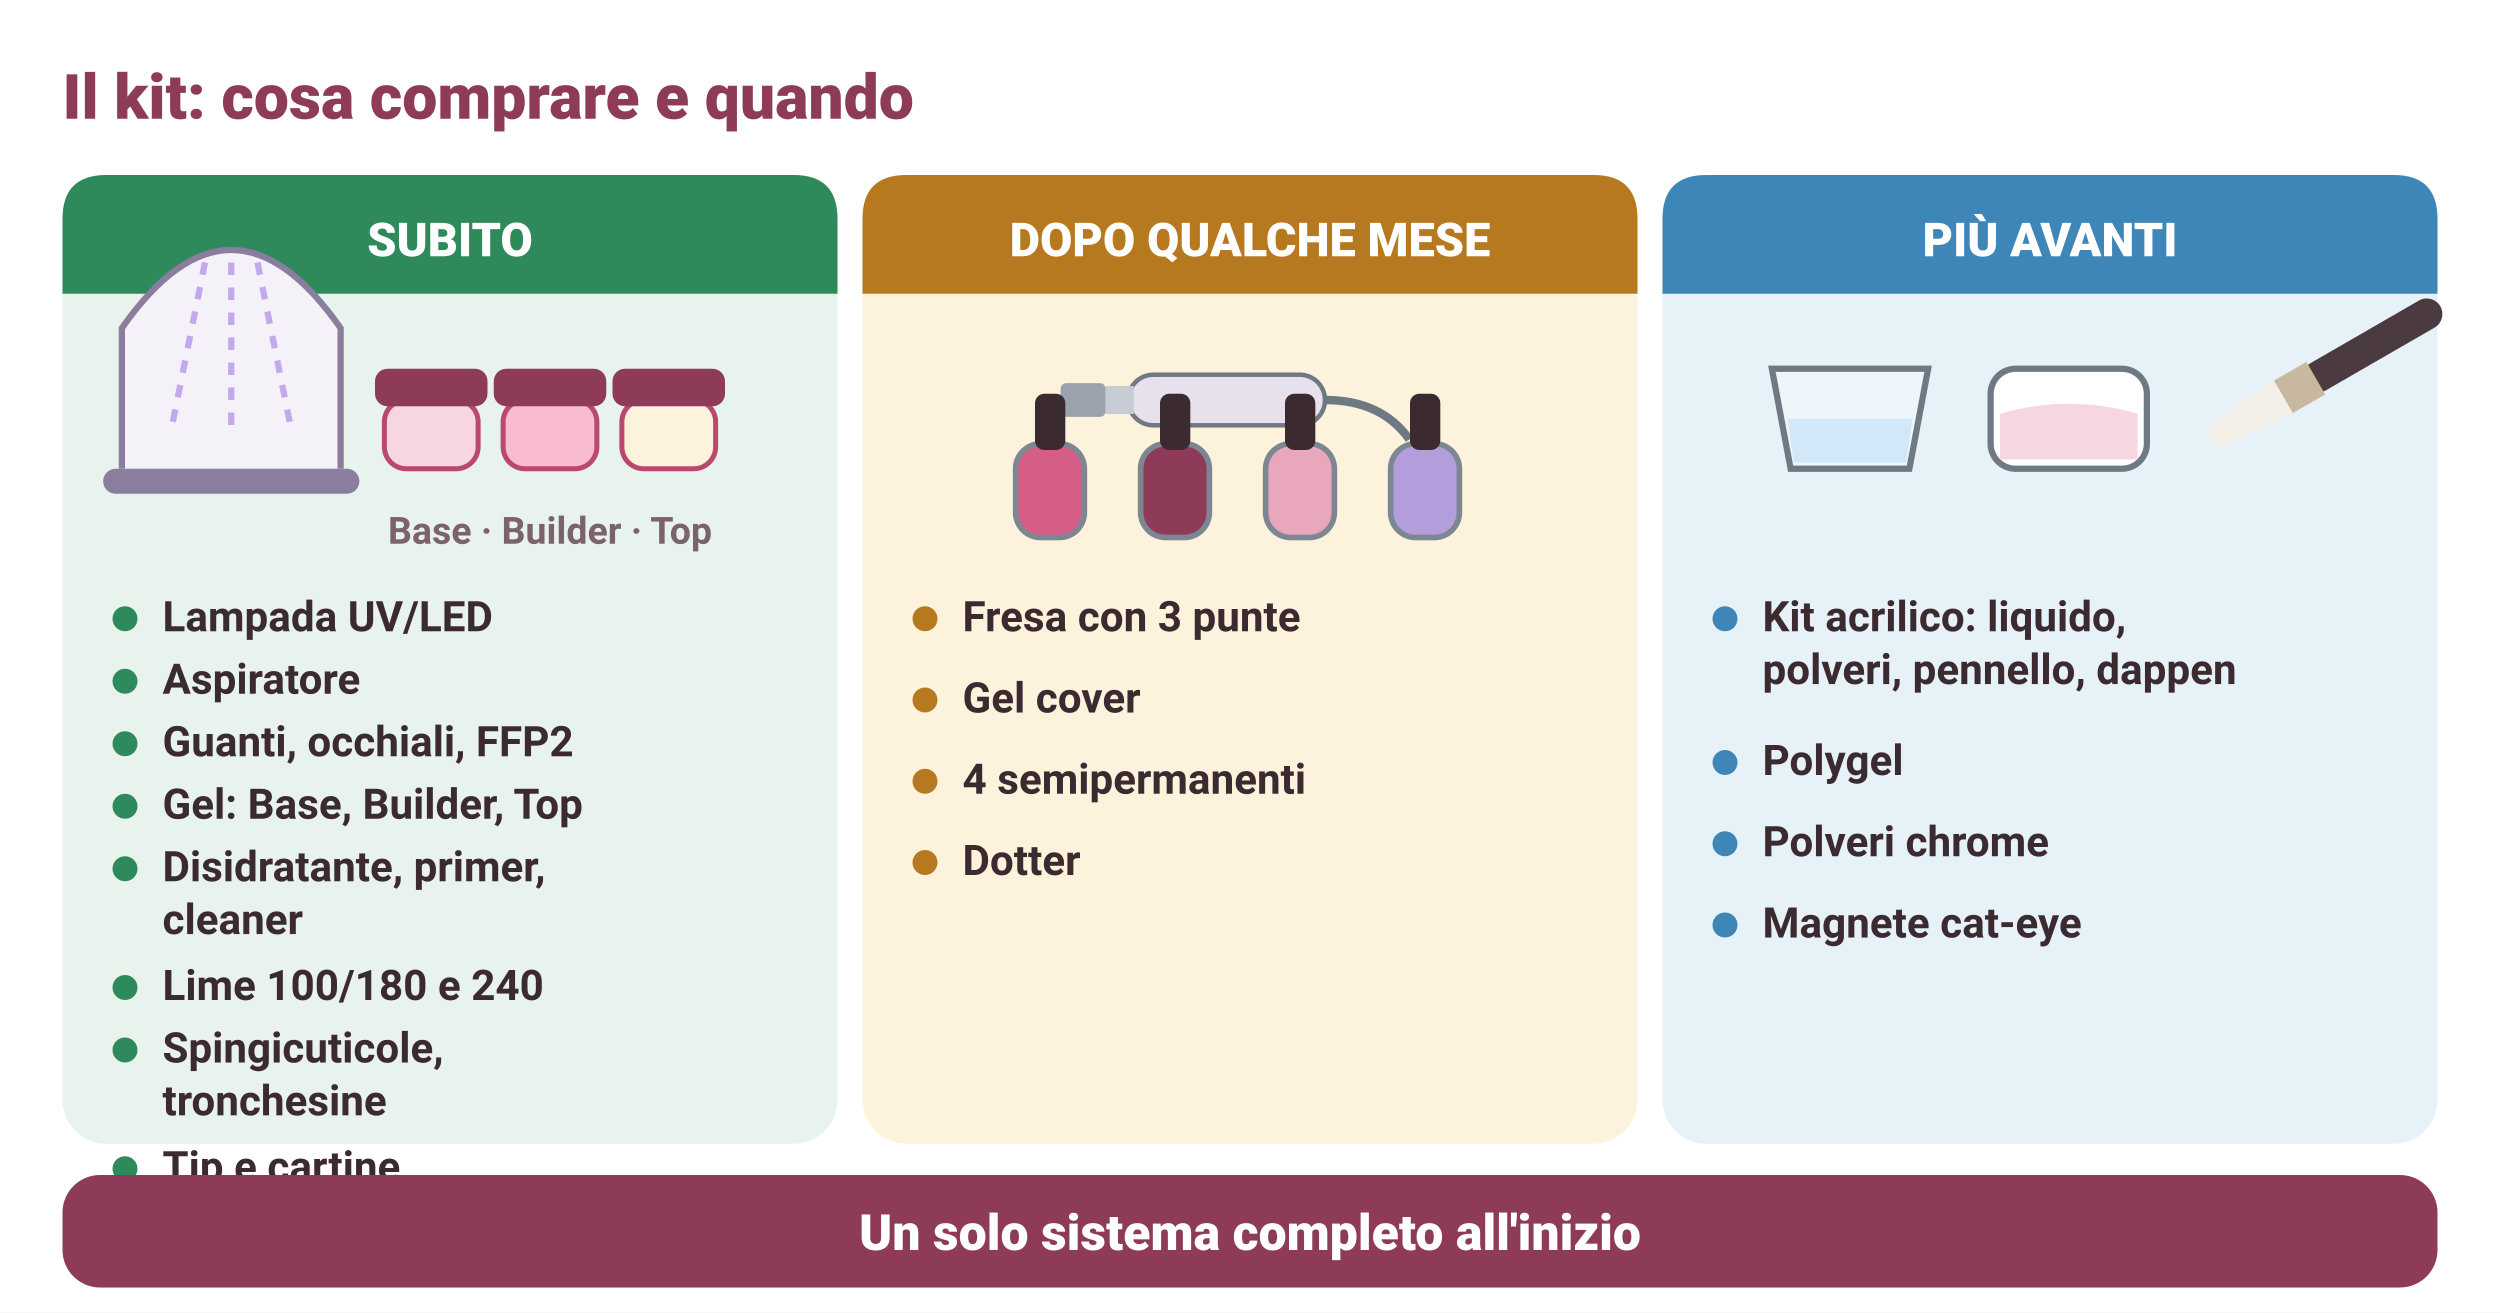
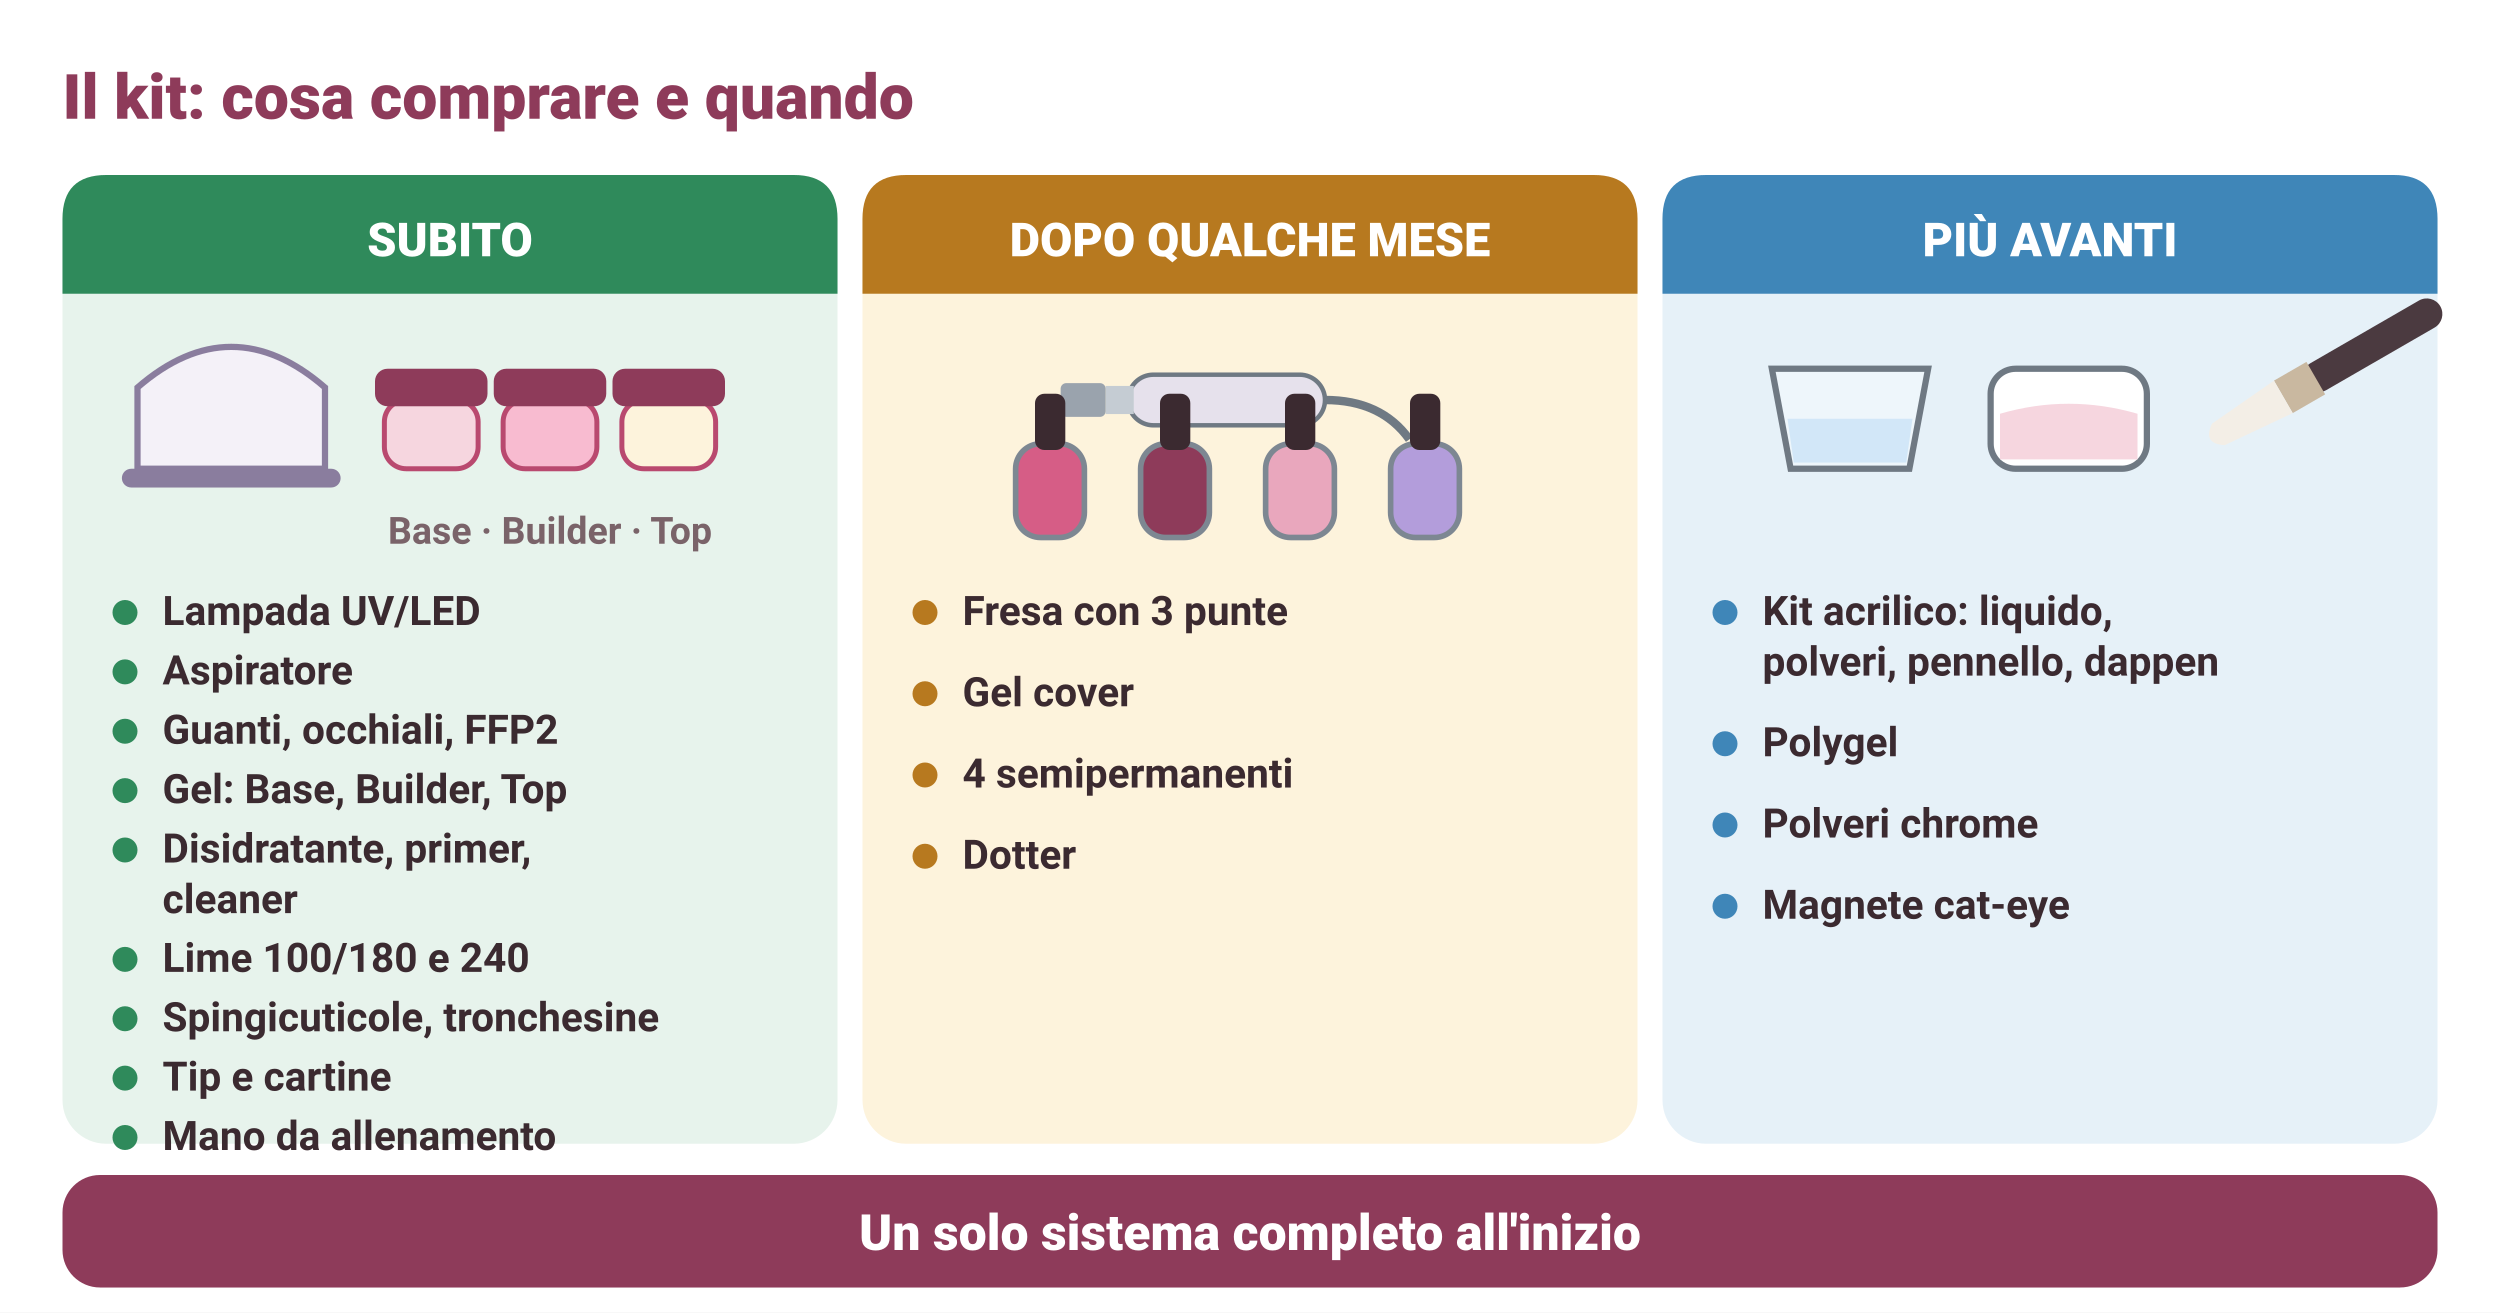
<svg xmlns="http://www.w3.org/2000/svg" viewBox="0 0 800 420" width="800" height="420" font-family="system-ui, -apple-system, 'Segoe UI', Roboto, Arial, sans-serif" role="img">
  <rect width="100%" height="100%" fill="#ffffff" />
  <text x="20.0" y="38.0" font-size="20" text-anchor="start" font-weight="800" fill="#8e3b5a">Il kit: cosa comprare e quando</text>
  <rect x="20" y="56" width="248" height="310" rx="14" fill="#e7f3ec" />
  <path d="M20,70 Q20,56 34,56 L254,56 Q268,56 268,70 L268,94 L20,94 Z" fill="#2f8a5b" />
  <text x="144.0" y="82.0" font-size="15" text-anchor="middle" font-weight="900" fill="#fff">SUBITO</text>
-   <path d="M39.0,150.0 L39.0,105.0 Q74.0,55.0 109.0,105.0 L109.0,150.0" fill="#f4f1f8" stroke="#8a7d9e" stroke-width="2" />
-   <line x1="65.6" y1="84.0" x2="55.1" y2="136.0" stroke="#9a6be0" stroke-width="2" opacity=".55" stroke-dasharray="4 4" />
-   <line x1="74.0" y1="84.0" x2="74.0" y2="136.0" stroke="#9a6be0" stroke-width="2" opacity=".55" stroke-dasharray="4 4" />
-   <line x1="82.4" y1="84.0" x2="92.9" y2="136.0" stroke="#9a6be0" stroke-width="2" opacity=".55" stroke-dasharray="4 4" />
-   <rect x="33.0" y="150.0" width="82.0" height="8" rx="4" fill="#8a7d9e" />
+   <path d="M44.0,150 L44.0,124 Q74.0,98 104.0,124 L104.0,150 Z" fill="#f4f1f8" stroke="#8a7d9e" stroke-width="2" />
+   <rect x="39.0" y="150" width="70" height="6" rx="3" fill="#8a7d9e" />
  <rect x="123.0" y="128.0" width="30.0" height="22.0" rx="7" fill="#f6d6df" stroke="#b9496f" stroke-width="1.6" />
  <rect x="120.0" y="118.0" width="36.0" height="12" rx="4" fill="#8e3b5a" />
  <rect x="161.0" y="128.0" width="30.0" height="22.0" rx="7" fill="#f8bbd0" stroke="#b9496f" stroke-width="1.6" />
  <rect x="158.0" y="118.0" width="36.0" height="12" rx="4" fill="#8e3b5a" />
  <rect x="199.0" y="128.0" width="30.0" height="22.0" rx="7" fill="#fdf3dc" stroke="#b9496f" stroke-width="1.6" />
  <rect x="196.0" y="118.0" width="36.0" height="12" rx="4" fill="#8e3b5a" />
  <text x="176.0" y="174.0" font-size="12" text-anchor="middle" font-weight="700" fill="#7a6369">Base · Builder · Top</text>
-   <circle cx="40" cy="198" r="4" fill="#2f8a5b" />
-   <text x="52.0" y="202.0" font-size="13.5" text-anchor="start" font-weight="700" fill="#3b2a30">Lampada UV/LED</text>
-   <circle cx="40" cy="218" r="4" fill="#2f8a5b" />
-   <text x="52.0" y="222.0" font-size="13.5" text-anchor="start" font-weight="700" fill="#3b2a30">Aspiratore</text>
-   <circle cx="40" cy="238" r="4" fill="#2f8a5b" />
-   <text x="52.0" y="242.0" font-size="13.5" text-anchor="start" font-weight="700" fill="#3b2a30">Guanti, occhiali, FFP2</text>
-   <circle cx="40" cy="258" r="4" fill="#2f8a5b" />
-   <text x="52.0" y="262.0" font-size="13.5" text-anchor="start" font-weight="700" fill="#3b2a30">Gel: Base, Builder, Top</text>
-   <circle cx="40" cy="278" r="4" fill="#2f8a5b" />
-   <text x="52.0" y="282.0" font-size="13.5" text-anchor="start" font-weight="700" fill="#3b2a30">Disidratante, primer,</text>
-   <text x="52.0" y="298.9" font-size="13.5" text-anchor="start" font-weight="700" fill="#3b2a30">cleaner</text>
-   <circle cx="40" cy="316" r="4" fill="#2f8a5b" />
-   <text x="52.0" y="320.0" font-size="13.5" text-anchor="start" font-weight="700" fill="#3b2a30">Lime 100/180 e 240</text>
-   <circle cx="40" cy="336" r="4" fill="#2f8a5b" />
-   <text x="52.0" y="340.0" font-size="13.5" text-anchor="start" font-weight="700" fill="#3b2a30">Spingicuticole,</text>
-   <text x="52.0" y="356.9" font-size="13.5" text-anchor="start" font-weight="700" fill="#3b2a30">tronchesine</text>
-   <circle cx="40" cy="374" r="4" fill="#2f8a5b" />
-   <text x="52.0" y="378.0" font-size="13.5" text-anchor="start" font-weight="700" fill="#3b2a30">Tip e cartine</text>
-   <circle cx="40" cy="394" r="4" fill="#2f8a5b" />
-   <text x="52.0" y="398.0" font-size="13.5" text-anchor="start" font-weight="700" fill="#3b2a30">Mano da allenamento</text>
+   <circle cx="40" cy="196" r="4" fill="#2f8a5b" />
+   <text x="52.0" y="200.0" font-size="13" text-anchor="start" font-weight="700" fill="#3b2a30">Lampada UV/LED</text>
+   <circle cx="40" cy="215" r="4" fill="#2f8a5b" />
+   <text x="52.0" y="219.0" font-size="13" text-anchor="start" font-weight="700" fill="#3b2a30">Aspiratore</text>
+   <circle cx="40" cy="234" r="4" fill="#2f8a5b" />
+   <text x="52.0" y="238.0" font-size="13" text-anchor="start" font-weight="700" fill="#3b2a30">Guanti, occhiali, FFP2</text>
+   <circle cx="40" cy="253" r="4" fill="#2f8a5b" />
+   <text x="52.0" y="257.0" font-size="13" text-anchor="start" font-weight="700" fill="#3b2a30">Gel: Base, Builder, Top</text>
+   <circle cx="40" cy="272" r="4" fill="#2f8a5b" />
+   <text x="52.0" y="276.0" font-size="13" text-anchor="start" font-weight="700" fill="#3b2a30">Disidratante, primer,</text>
+   <text x="52.0" y="292.2" font-size="13" text-anchor="start" font-weight="700" fill="#3b2a30">cleaner</text>
+   <circle cx="40" cy="307" r="4" fill="#2f8a5b" />
+   <text x="52.0" y="311.0" font-size="13" text-anchor="start" font-weight="700" fill="#3b2a30">Lime 100/180 e 240</text>
+   <circle cx="40" cy="326" r="4" fill="#2f8a5b" />
+   <text x="52.0" y="330.0" font-size="13" text-anchor="start" font-weight="700" fill="#3b2a30">Spingicuticole, tronchesine</text>
+   <circle cx="40" cy="345" r="4" fill="#2f8a5b" />
+   <text x="52.0" y="349.0" font-size="13" text-anchor="start" font-weight="700" fill="#3b2a30">Tip e cartine</text>
+   <circle cx="40" cy="364" r="4" fill="#2f8a5b" />
+   <text x="52.0" y="368.0" font-size="13" text-anchor="start" font-weight="700" fill="#3b2a30">Mano da allenamento</text>
  <rect x="276" y="56" width="248" height="310" rx="14" fill="#fdf3dc" />
  <path d="M276,70 Q276,56 290,56 L510,56 Q524,56 524,70 L524,94 L276,94 Z" fill="#b7791f" />
  <text x="400.0" y="82.0" font-size="15" text-anchor="middle" font-weight="900" fill="#fff">DOPO QUALCHE MESE</text>
  <g transform="translate(370.0,128.0) rotate(0.0) scale(0.90)">
    <rect x="-10" y="-9" width="70" height="18" rx="9" fill="#e6e1ec" stroke="#6f7983" stroke-width="1.6" />
    <rect x="-18" y="-5" width="10" height="10" fill="#c5ccd3" />
    <rect x="-34" y="-6" width="16" height="12" rx="2" fill="#9aa3ad" />
    <path d="M60,0 q20,0 30,14" stroke="#6f7983" stroke-width="3" fill="none" />
  </g>
  <rect x="325.0" y="142.0" width="22.0" height="30.0" rx="8" fill="#d65d86" stroke="#7d8792" stroke-width="1.8" />
  <rect x="331.2" y="126.0" width="9.7" height="18.0" rx="3" fill="#3b2a30" />
  <rect x="365.0" y="142.0" width="22.0" height="30.0" rx="8" fill="#8e3b5a" stroke="#7d8792" stroke-width="1.8" />
  <rect x="371.2" y="126.0" width="9.7" height="18.0" rx="3" fill="#3b2a30" />
  <rect x="405.0" y="142.0" width="22.0" height="30.0" rx="8" fill="#e9a7bd" stroke="#7d8792" stroke-width="1.8" />
  <rect x="411.2" y="126.0" width="9.7" height="18.0" rx="3" fill="#3b2a30" />
  <rect x="445.0" y="142.0" width="22.0" height="30.0" rx="8" fill="#b39ddb" stroke="#7d8792" stroke-width="1.8" />
  <rect x="451.2" y="126.0" width="9.7" height="18.0" rx="3" fill="#3b2a30" />
-   <circle cx="296" cy="198" r="4" fill="#b7791f" />
-   <text x="308.0" y="202.0" font-size="13.5" text-anchor="start" font-weight="700" fill="#3b2a30">Fresa con 3 punte</text>
-   <circle cx="296" cy="224" r="4" fill="#b7791f" />
-   <text x="308.0" y="228.0" font-size="13.5" text-anchor="start" font-weight="700" fill="#3b2a30">Gel cover</text>
-   <circle cx="296" cy="250" r="4" fill="#b7791f" />
-   <text x="308.0" y="254.0" font-size="13.5" text-anchor="start" font-weight="700" fill="#3b2a30">4 semipermanenti</text>
-   <circle cx="296" cy="276" r="4" fill="#b7791f" />
-   <text x="308.0" y="280.0" font-size="13.5" text-anchor="start" font-weight="700" fill="#3b2a30">Dotter</text>
+   <circle cx="296" cy="196" r="4" fill="#b7791f" />
+   <text x="308.0" y="200.0" font-size="13" text-anchor="start" font-weight="700" fill="#3b2a30">Fresa con 3 punte</text>
+   <circle cx="296" cy="222" r="4" fill="#b7791f" />
+   <text x="308.0" y="226.0" font-size="13" text-anchor="start" font-weight="700" fill="#3b2a30">Gel cover</text>
+   <circle cx="296" cy="248" r="4" fill="#b7791f" />
+   <text x="308.0" y="252.0" font-size="13" text-anchor="start" font-weight="700" fill="#3b2a30">4 semipermanenti</text>
+   <circle cx="296" cy="274" r="4" fill="#b7791f" />
+   <text x="308.0" y="278.0" font-size="13" text-anchor="start" font-weight="700" fill="#3b2a30">Dotter</text>
  <rect x="532" y="56" width="248" height="310" rx="14" fill="#e6f1f8" />
  <path d="M532,70 Q532,56 546,56 L766,56 Q780,56 780,70 L780,94 L532,94 Z" fill="#3f86b8" />
  <text x="656.0" y="82.0" font-size="15" text-anchor="middle" font-weight="900" fill="#fff">PIÙ AVANTI</text>
  <path d="M567.0,118.0 L617.0,118.0 L611.0,150.0 L573.0,150.0 Z" fill="#eef6fb" stroke="#6f7983" stroke-width="2" />
  <path d="M572.0,134.0 L612.0,134.0 L610.0,148.0 L574.0,148.0 Z" fill="#cfe6f7" opacity=".9" />
  <rect x="637.0" y="118.0" width="50.0" height="32.0" rx="8" fill="#fff" stroke="#6f7983" stroke-width="2" />
  <path d="M640.0,132.4 Q662.0,126.0 684.0,132.4 L684.0,147.0 L640.0,147.0 Z" fill="#f6d6df" />
  <g transform="translate(722.0,132.0) rotate(-30.0)">
    <rect x="18" y="-5" width="50" height="10" rx="5" fill="#4b3a40" />
    <rect x="10" y="-6" width="12" height="12" fill="#c9b8a0" />
    <path d="M10,-6 L-14,-4 Q-20,0 -14,4 L10,6 Z" fill="#f3eee6" />
  </g>
-   <circle cx="552" cy="198" r="4" fill="#3f86b8" />
-   <text x="564.0" y="202.0" font-size="13.5" text-anchor="start" font-weight="700" fill="#3b2a30">Kit acrilico: liquido,</text>
-   <text x="564.0" y="218.9" font-size="13.5" text-anchor="start" font-weight="700" fill="#3b2a30">polveri, pennello, dappen</text>
-   <circle cx="552" cy="244" r="4" fill="#3f86b8" />
-   <text x="564.0" y="248.0" font-size="13.5" text-anchor="start" font-weight="700" fill="#3b2a30">Polygel</text>
-   <circle cx="552" cy="270" r="4" fill="#3f86b8" />
-   <text x="564.0" y="274.0" font-size="13.5" text-anchor="start" font-weight="700" fill="#3b2a30">Polveri chrome</text>
-   <circle cx="552" cy="296" r="4" fill="#3f86b8" />
-   <text x="564.0" y="300.0" font-size="13.5" text-anchor="start" font-weight="700" fill="#3b2a30">Magnete cat-eye</text>
+   <circle cx="552" cy="196" r="4" fill="#3f86b8" />
+   <text x="564.0" y="200.0" font-size="13" text-anchor="start" font-weight="700" fill="#3b2a30">Kit acrilico: liquido,</text>
+   <text x="564.0" y="216.2" font-size="13" text-anchor="start" font-weight="700" fill="#3b2a30">polveri, pennello, dappen</text>
+   <circle cx="552" cy="238" r="4" fill="#3f86b8" />
+   <text x="564.0" y="242.0" font-size="13" text-anchor="start" font-weight="700" fill="#3b2a30">Polygel</text>
+   <circle cx="552" cy="264" r="4" fill="#3f86b8" />
+   <text x="564.0" y="268.0" font-size="13" text-anchor="start" font-weight="700" fill="#3b2a30">Polveri chrome</text>
+   <circle cx="552" cy="290" r="4" fill="#3f86b8" />
+   <text x="564.0" y="294.0" font-size="13" text-anchor="start" font-weight="700" fill="#3b2a30">Magnete cat-eye</text>
  <rect x="20" y="376" width="760" height="36" rx="12" fill="#8e3b5a" />
  <text x="400.0" y="400.0" font-size="16" text-anchor="middle" font-weight="800" fill="#fff">Un solo sistema completo all'inizio</text>
</svg>
